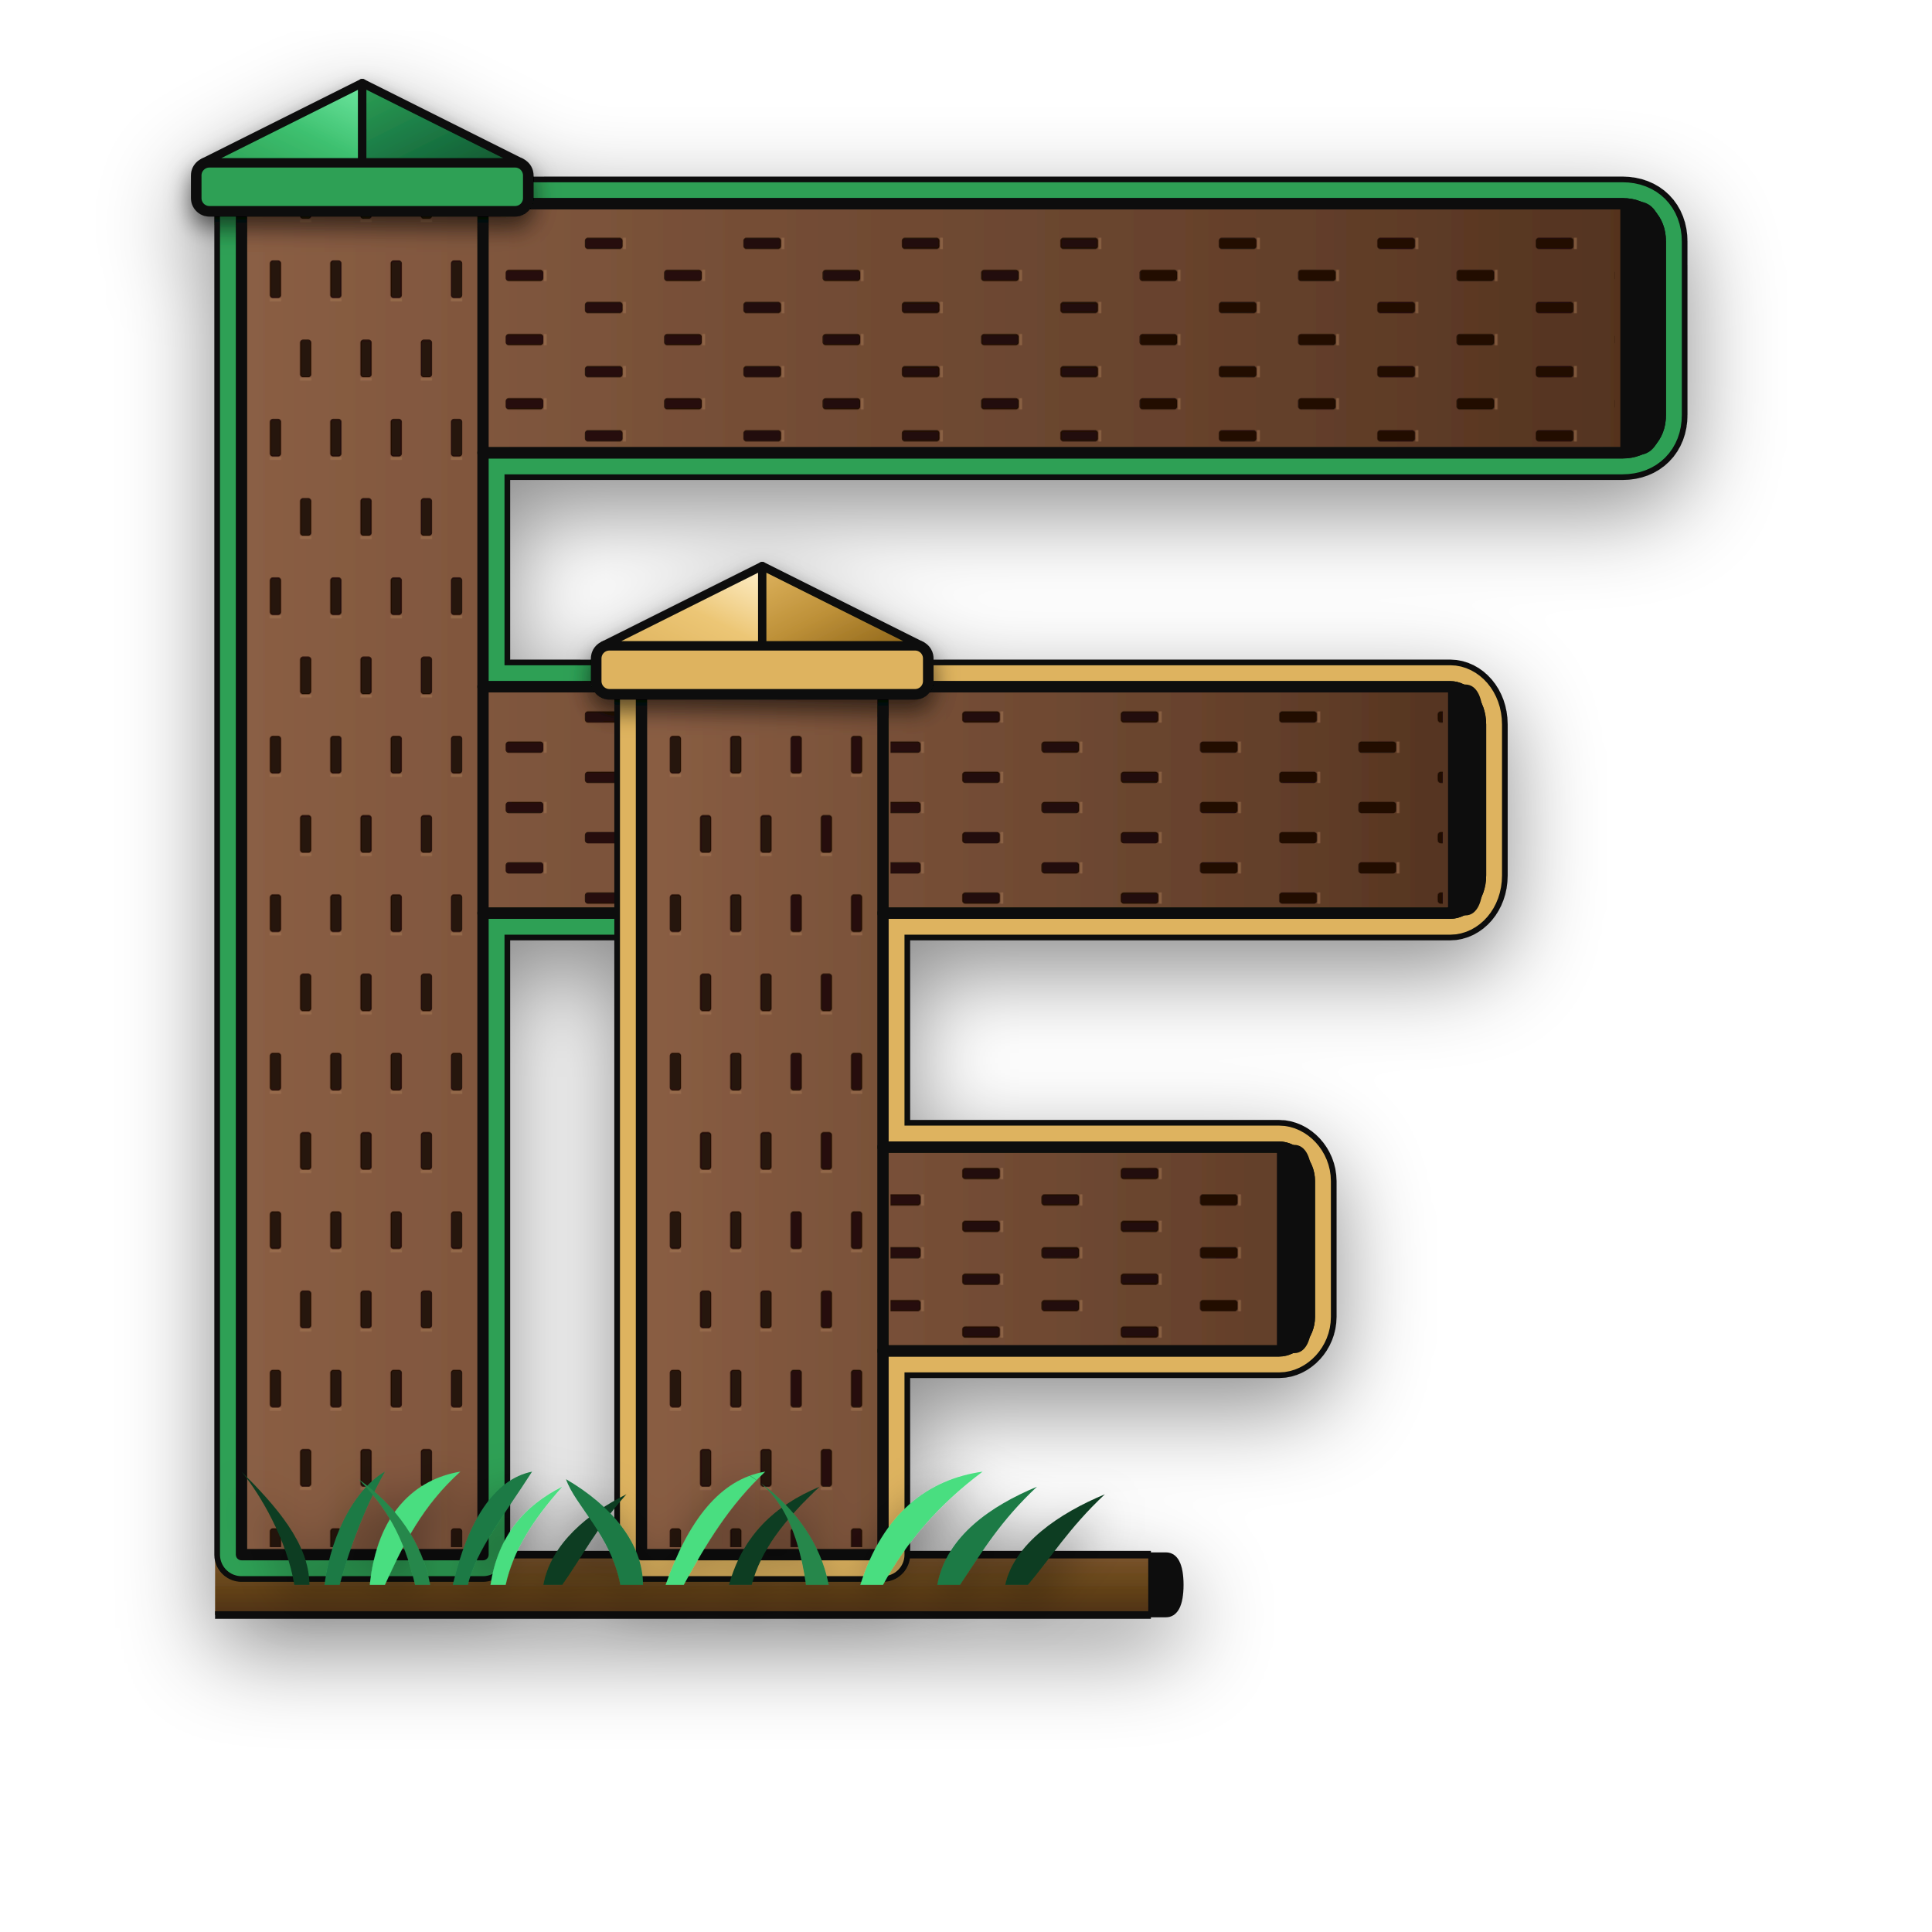
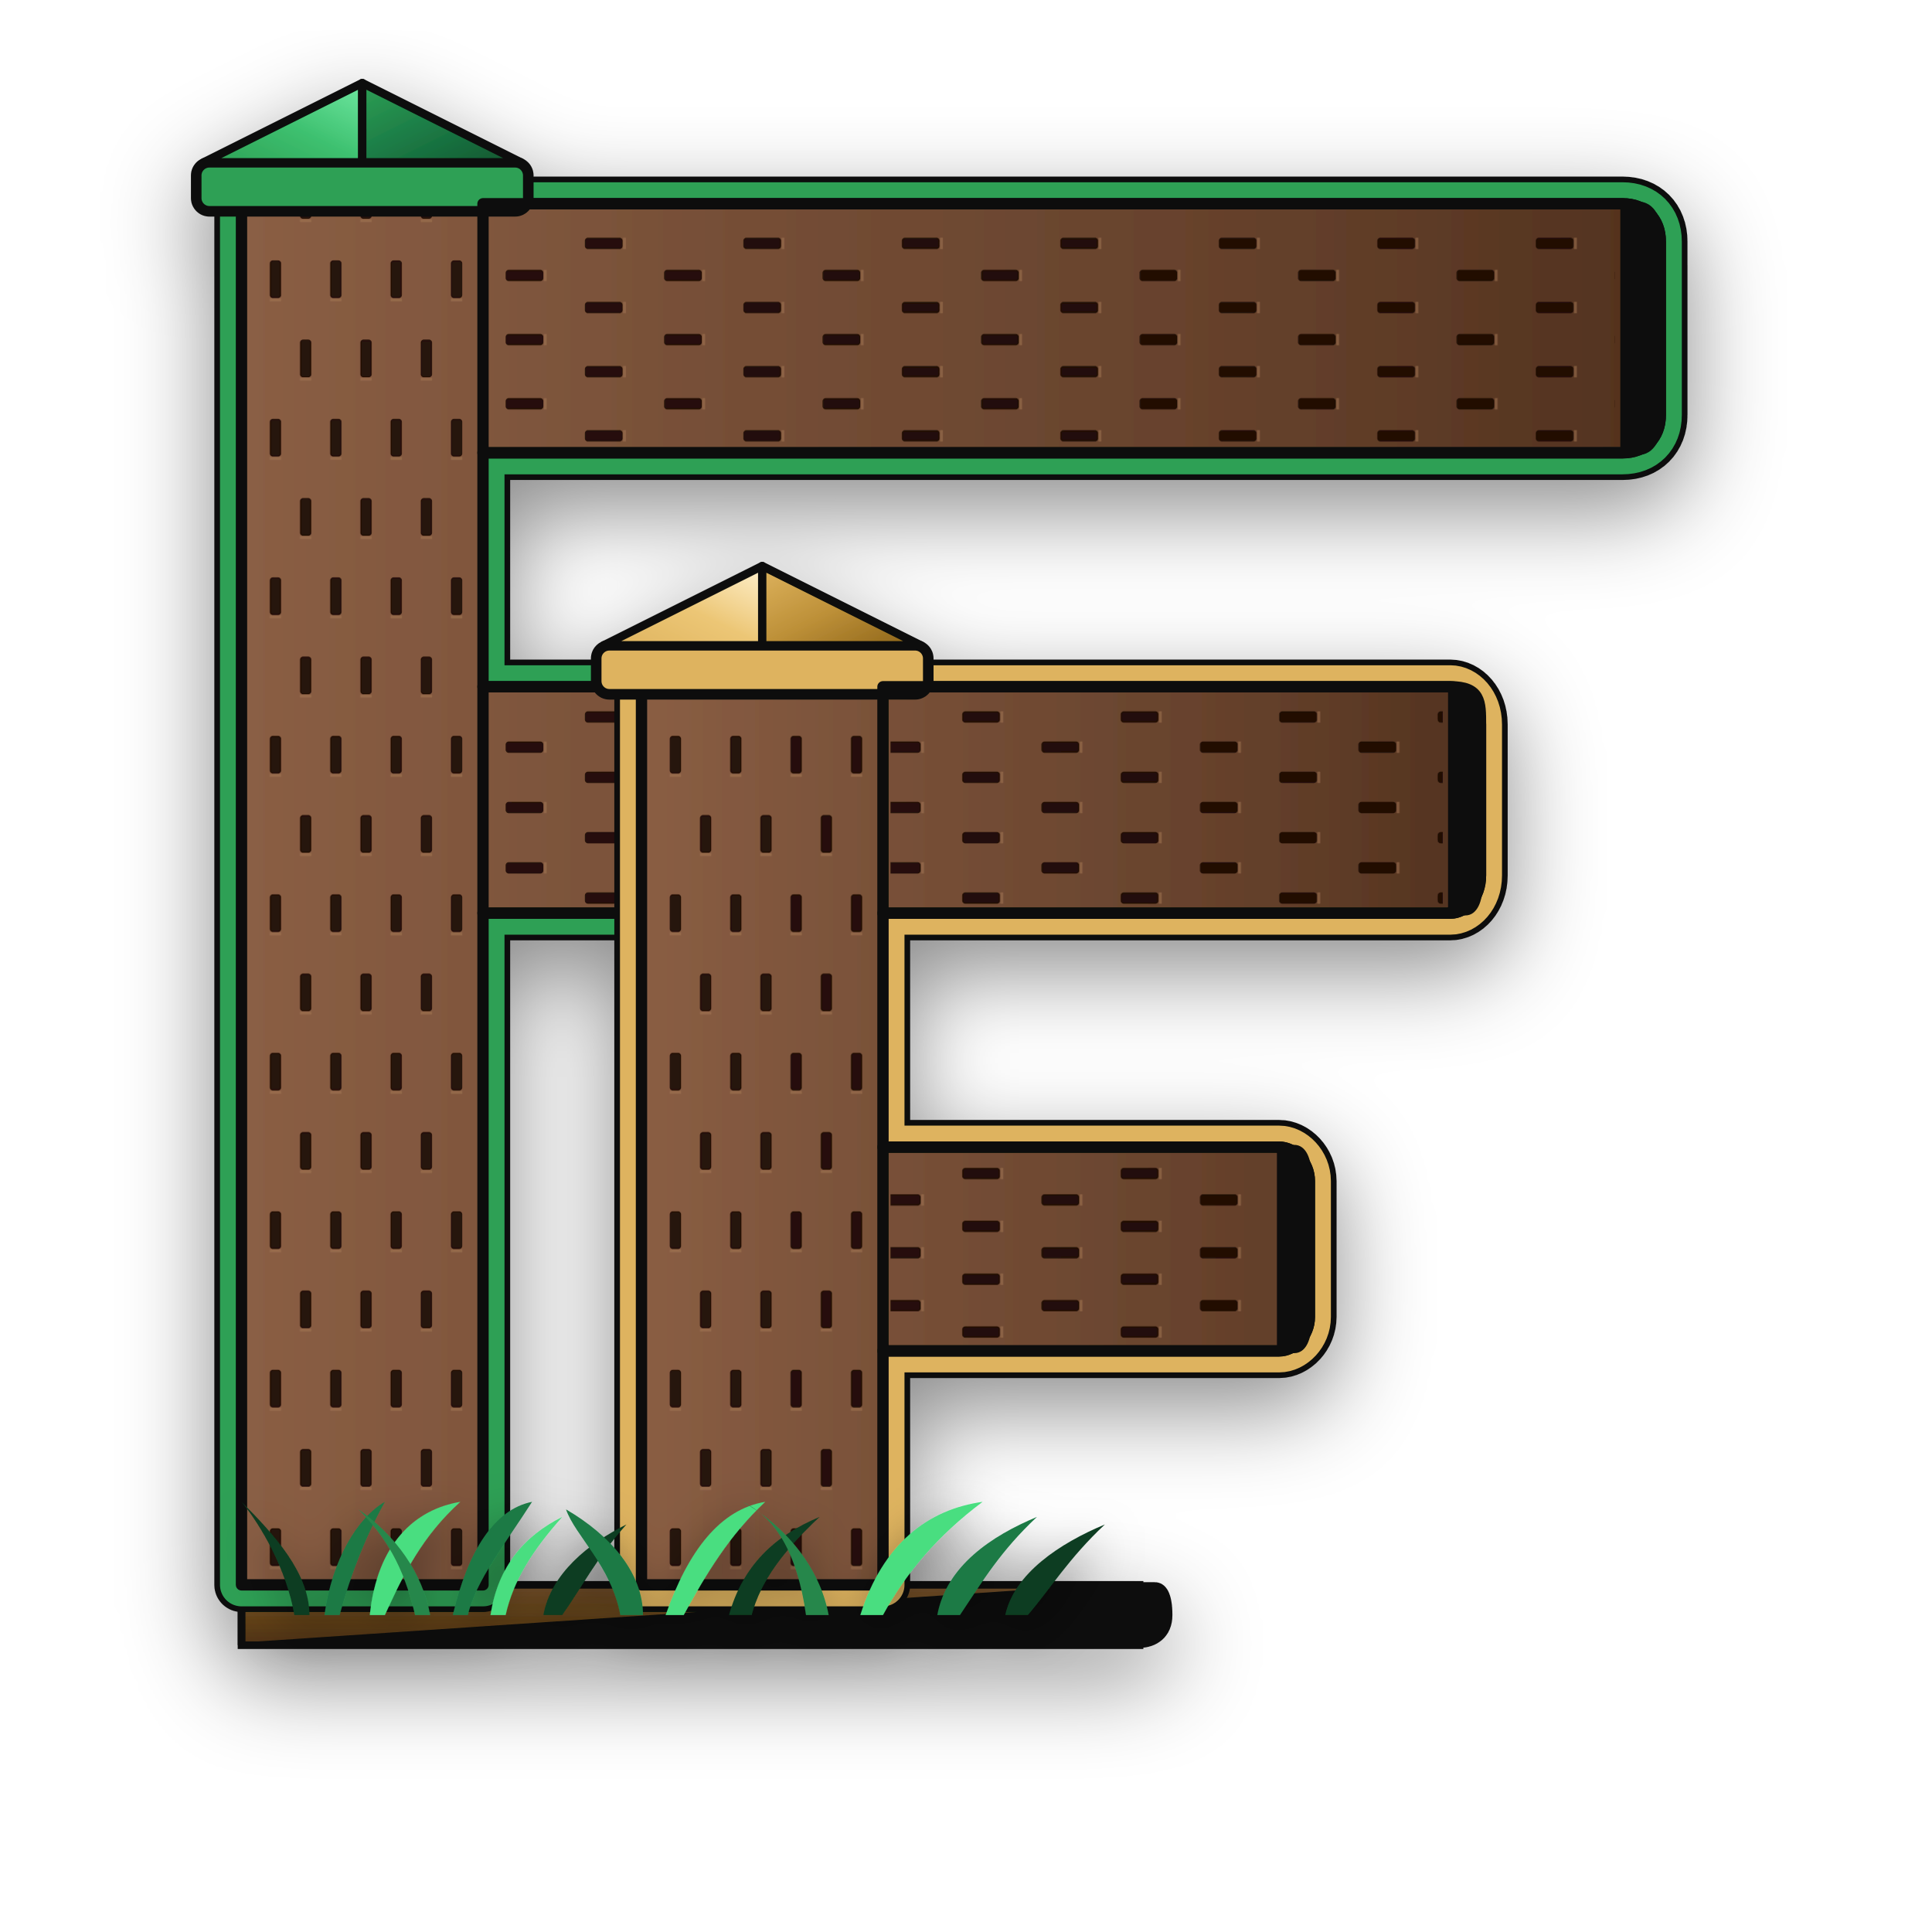
<svg xmlns="http://www.w3.org/2000/svg" viewBox="0 0 512 512" width="100%" height="100%">
  <defs>
-     <linearGradient id="emeraldGrad1cy" x1="0%" y1="0%" x2="100%" y2="100%">
+     <linearGradient id="emeraldGrad1cu" x1="0%" y1="0%" x2="100%" y2="100%">
      <stop offset="0%" stop-color="#4ADE80" />
      <stop offset="45%" stop-color="#2EA055" />
      <stop offset="100%" stop-color="#1B7A45" />
    </linearGradient>
-     <linearGradient id="emeraldCapLeft1cy" x1="0%" y1="100%" x2="100%" y2="0%">
+     <linearGradient id="emeraldCapLeft1cu" x1="0%" y1="100%" x2="100%" y2="0%">
      <stop offset="0%" stop-color="#2EA055" />
      <stop offset="50%" stop-color="#3DC06F" />
      <stop offset="100%" stop-color="#6EE7A0" />
    </linearGradient>
-     <linearGradient id="emeraldCapRight1cy" x1="0%" y1="0%" x2="100%" y2="100%">
+     <linearGradient id="emeraldCapRight1cu" x1="0%" y1="0%" x2="100%" y2="100%">
      <stop offset="0%" stop-color="#2EA055" />
      <stop offset="50%" stop-color="#1B7A45" />
      <stop offset="100%" stop-color="#12562F" />
    </linearGradient>
-     <linearGradient id="goldTanGrad1cy" x1="0%" y1="0%" x2="100%" y2="100%">
+     <linearGradient id="goldTanGrad1cu" x1="0%" y1="0%" x2="100%" y2="100%">
      <stop offset="0%" stop-color="#F7DF9E" />
      <stop offset="45%" stop-color="#DEB35E" />
      <stop offset="100%" stop-color="#A87A24" />
    </linearGradient>
-     <linearGradient id="goldTanCapLeft1cy" x1="0%" y1="100%" x2="100%" y2="0%">
+     <linearGradient id="goldTanCapLeft1cu" x1="0%" y1="100%" x2="100%" y2="0%">
      <stop offset="0%" stop-color="#DEB35E" />
      <stop offset="50%" stop-color="#ECC675" />
      <stop offset="100%" stop-color="#FFF0CC" />
    </linearGradient>
-     <linearGradient id="goldTanCapRight1cy" x1="0%" y1="0%" x2="100%" y2="100%">
+     <linearGradient id="goldTanCapRight1cu" x1="0%" y1="0%" x2="100%" y2="100%">
      <stop offset="0%" stop-color="#DEB35E" />
      <stop offset="50%" stop-color="#BD9038" />
      <stop offset="100%" stop-color="#8C6318" />
    </linearGradient>
-     <linearGradient id="woodGrad1cy" x1="0%" y1="0%" x2="100%" y2="0%">
+     <linearGradient id="woodGrad1cu" x1="0%" y1="0%" x2="100%" y2="0%">
      <stop offset="0%" stop-color="#8A5E44" />
      <stop offset="35%" stop-color="#754E36" />
      <stop offset="75%" stop-color="#633F2A" />
      <stop offset="100%" stop-color="#52321E" />
    </linearGradient>
-     <linearGradient id="soilGrad1cy" x1="0%" y1="0%" x2="0%" y2="100%">
+     <linearGradient id="soilGrad1cu" x1="0%" y1="0%" x2="0%" y2="100%">
      <stop offset="0%" stop-color="#7A542E" />
      <stop offset="40%" stop-color="#6A481B" />
      <stop offset="100%" stop-color="#4E3114" />
    </linearGradient>
-     <pattern id="grid-post1-1cy" x="64" y="0" width="64" height="42" patternUnits="userSpaceOnUse">
+     <pattern id="grid-post1-1cu" x="64" y="0" width="64" height="42" patternUnits="userSpaceOnUse">
      <rect x="15.5" y="6" width="3" height="10" rx="0.8" fill="#1C0A02" opacity="0.9" />
      <line x1="15.5" y1="16.5" x2="18.5" y2="16.5" stroke="#A37854" stroke-width="0.75" opacity="0.5" />
      <rect x="31.5" y="6" width="3" height="10" rx="0.8" fill="#1C0A02" opacity="0.9" />
      <line x1="31.5" y1="16.5" x2="34.5" y2="16.5" stroke="#A37854" stroke-width="0.75" opacity="0.5" />
      <rect x="47.5" y="6" width="3" height="10" rx="0.8" fill="#1C0A02" opacity="0.9" />
      <line x1="47.5" y1="16.5" x2="50.5" y2="16.5" stroke="#A37854" stroke-width="0.75" opacity="0.5" />
      <rect x="7.5" y="27" width="3" height="10" rx="0.8" fill="#1C0A02" opacity="0.9" />
      <line x1="7.5" y1="37.5" x2="10.5" y2="37.5" stroke="#A37854" stroke-width="0.75" opacity="0.5" />
      <rect x="23.5" y="27" width="3" height="10" rx="0.8" fill="#1C0A02" opacity="0.9" />
      <line x1="23.5" y1="37.5" x2="26.5" y2="37.5" stroke="#A37854" stroke-width="0.75" opacity="0.5" />
      <rect x="39.5" y="27" width="3" height="10" rx="0.8" fill="#1C0A02" opacity="0.9" />
      <line x1="39.5" y1="37.5" x2="42.5" y2="37.5" stroke="#A37854" stroke-width="0.75" opacity="0.5" />
      <rect x="55.5" y="27" width="3" height="10" rx="0.8" fill="#1C0A02" opacity="0.9" />
      <line x1="55.5" y1="37.5" x2="58.5" y2="37.5" stroke="#A37854" stroke-width="0.75" opacity="0.5" />
    </pattern>
-     <pattern id="grid-post2-1cy" x="170" y="0" width="64" height="42" patternUnits="userSpaceOnUse">
+     <pattern id="grid-post2-1cu" x="170" y="0" width="64" height="42" patternUnits="userSpaceOnUse">
      <rect x="15.5" y="6" width="3" height="10" rx="0.8" fill="#1C0A02" opacity="0.9" />
      <line x1="15.5" y1="16.5" x2="18.5" y2="16.5" stroke="#A37854" stroke-width="0.75" opacity="0.5" />
      <rect x="31.5" y="6" width="3" height="10" rx="0.8" fill="#1C0A02" opacity="0.9" />
      <line x1="31.5" y1="16.5" x2="34.5" y2="16.5" stroke="#A37854" stroke-width="0.75" opacity="0.5" />
      <rect x="47.5" y="6" width="3" height="10" rx="0.8" fill="#1C0A02" opacity="0.9" />
      <line x1="47.5" y1="16.5" x2="50.5" y2="16.5" stroke="#A37854" stroke-width="0.75" opacity="0.5" />
      <rect x="7.5" y="27" width="3" height="10" rx="0.8" fill="#1C0A02" opacity="0.9" />
      <line x1="7.5" y1="37.5" x2="10.5" y2="37.5" stroke="#A37854" stroke-width="0.75" opacity="0.5" />
      <rect x="23.5" y="27" width="3" height="10" rx="0.8" fill="#1C0A02" opacity="0.9" />
      <line x1="23.5" y1="37.5" x2="26.5" y2="37.5" stroke="#A37854" stroke-width="0.75" opacity="0.5" />
      <rect x="39.5" y="27" width="3" height="10" rx="0.8" fill="#1C0A02" opacity="0.9" />
      <line x1="39.5" y1="37.5" x2="42.5" y2="37.5" stroke="#A37854" stroke-width="0.75" opacity="0.5" />
      <rect x="55.5" y="27" width="3" height="10" rx="0.8" fill="#1C0A02" opacity="0.9" />
      <line x1="55.5" y1="37.5" x2="58.5" y2="37.5" stroke="#A37854" stroke-width="0.75" opacity="0.5" />
    </pattern>
-     <pattern id="grid-rail1-1cy" x="2" y="56" width="42" height="68" patternUnits="userSpaceOnUse">
+     <pattern id="grid-rail1-1cu" x="2" y="56" width="42" height="68" patternUnits="userSpaceOnUse">
      <rect x="6" y="15.5" width="10" height="3" rx="0.8" fill="#1C0A02" opacity="0.9" />
      <line x1="16.5" y1="15.5" x2="16.5" y2="18.5" stroke="#A37854" stroke-width="0.75" opacity="0.5" />
      <rect x="6" y="32.5" width="10" height="3" rx="0.8" fill="#1C0A02" opacity="0.9" />
      <line x1="16.5" y1="32.5" x2="16.5" y2="35.5" stroke="#A37854" stroke-width="0.75" opacity="0.5" />
      <rect x="6" y="49.5" width="10" height="3" rx="0.8" fill="#1C0A02" opacity="0.9" />
      <line x1="16.5" y1="49.5" x2="16.5" y2="52.5" stroke="#A37854" stroke-width="0.75" opacity="0.5" />
      <rect x="27" y="7" width="10" height="3" rx="0.8" fill="#1C0A02" opacity="0.9" />
      <line x1="37.5" y1="7" x2="37.5" y2="10" stroke="#A37854" stroke-width="0.75" opacity="0.5" />
      <rect x="27" y="24" width="10" height="3" rx="0.8" fill="#1C0A02" opacity="0.9" />
      <line x1="37.5" y1="24" x2="37.5" y2="27" stroke="#A37854" stroke-width="0.75" opacity="0.5" />
      <rect x="27" y="41" width="10" height="3" rx="0.8" fill="#1C0A02" opacity="0.9" />
      <line x1="37.5" y1="41" x2="37.5" y2="44" stroke="#A37854" stroke-width="0.75" opacity="0.5" />
      <rect x="27" y="58" width="10" height="3" rx="0.8" fill="#1C0A02" opacity="0.9" />
      <line x1="37.5" y1="58" x2="37.5" y2="61" stroke="#A37854" stroke-width="0.75" opacity="0.5" />
    </pattern>
-     <pattern id="grid-rail2-left-1cy" x="2" y="182" width="42" height="64" patternUnits="userSpaceOnUse">
+     <pattern id="grid-rail2-left-1cu" x="2" y="182" width="42" height="64" patternUnits="userSpaceOnUse">
      <rect x="6" y="14.5" width="10" height="3" rx="0.8" fill="#1C0A02" opacity="0.9" />
      <line x1="16.5" y1="14.5" x2="16.5" y2="17.5" stroke="#A37854" stroke-width="0.75" opacity="0.5" />
      <rect x="6" y="30.5" width="10" height="3" rx="0.8" fill="#1C0A02" opacity="0.9" />
      <line x1="16.5" y1="30.5" x2="16.5" y2="33.5" stroke="#A37854" stroke-width="0.75" opacity="0.5" />
      <rect x="6" y="46.5" width="10" height="3" rx="0.8" fill="#1C0A02" opacity="0.9" />
      <line x1="16.5" y1="46.5" x2="16.5" y2="49.5" stroke="#A37854" stroke-width="0.75" opacity="0.5" />
      <rect x="27" y="6.5" width="10" height="3" rx="0.8" fill="#1C0A02" opacity="0.9" />
      <line x1="37.5" y1="6.5" x2="37.5" y2="9.5" stroke="#A37854" stroke-width="0.75" opacity="0.5" />
      <rect x="27" y="22.5" width="10" height="3" rx="0.8" fill="#1C0A02" opacity="0.9" />
      <line x1="37.5" y1="22.5" x2="37.5" y2="25.5" stroke="#A37854" stroke-width="0.75" opacity="0.5" />
      <rect x="27" y="38.5" width="10" height="3" rx="0.8" fill="#1C0A02" opacity="0.9" />
      <line x1="37.5" y1="38.5" x2="37.5" y2="41.5" stroke="#A37854" stroke-width="0.75" opacity="0.5" />
      <rect x="27" y="54.5" width="10" height="3" rx="0.8" fill="#1C0A02" opacity="0.9" />
      <line x1="37.5" y1="54.5" x2="37.5" y2="57.5" stroke="#A37854" stroke-width="0.75" opacity="0.5" />
    </pattern>
-     <pattern id="grid-rail2-right-1cy" x="18" y="182" width="42" height="64" patternUnits="userSpaceOnUse">
+     <pattern id="grid-rail2-right-1cu" x="18" y="182" width="42" height="64" patternUnits="userSpaceOnUse">
      <rect x="6" y="14.5" width="10" height="3" rx="0.8" fill="#1C0A02" opacity="0.9" />
      <line x1="16.5" y1="14.5" x2="16.5" y2="17.5" stroke="#A37854" stroke-width="0.75" opacity="0.5" />
      <rect x="6" y="30.5" width="10" height="3" rx="0.8" fill="#1C0A02" opacity="0.9" />
      <line x1="16.5" y1="30.5" x2="16.5" y2="33.5" stroke="#A37854" stroke-width="0.75" opacity="0.5" />
      <rect x="6" y="46.5" width="10" height="3" rx="0.8" fill="#1C0A02" opacity="0.9" />
      <line x1="16.5" y1="46.5" x2="16.5" y2="49.5" stroke="#A37854" stroke-width="0.75" opacity="0.5" />
      <rect x="27" y="6.5" width="10" height="3" rx="0.8" fill="#1C0A02" opacity="0.9" />
      <line x1="37.5" y1="6.5" x2="37.5" y2="9.5" stroke="#A37854" stroke-width="0.75" opacity="0.5" />
      <rect x="27" y="22.5" width="10" height="3" rx="0.8" fill="#1C0A02" opacity="0.9" />
      <line x1="37.5" y1="22.5" x2="37.5" y2="25.5" stroke="#A37854" stroke-width="0.75" opacity="0.5" />
      <rect x="27" y="38.5" width="10" height="3" rx="0.8" fill="#1C0A02" opacity="0.9" />
      <line x1="37.5" y1="38.5" x2="37.5" y2="41.5" stroke="#A37854" stroke-width="0.75" opacity="0.5" />
      <rect x="27" y="54.5" width="10" height="3" rx="0.8" fill="#1C0A02" opacity="0.9" />
      <line x1="37.5" y1="54.5" x2="37.5" y2="57.5" stroke="#A37854" stroke-width="0.75" opacity="0.5" />
    </pattern>
-     <pattern id="grid-rail3-right-1cy" x="18" y="304" width="42" height="56" patternUnits="userSpaceOnUse">
+     <pattern id="grid-rail3-right-1cu" x="18" y="304" width="42" height="56" patternUnits="userSpaceOnUse">
      <rect x="6" y="12.5" width="10" height="3" rx="0.8" fill="#1C0A02" opacity="0.9" />
      <line x1="16.5" y1="12.5" x2="16.5" y2="15.5" stroke="#A37854" stroke-width="0.75" opacity="0.5" />
      <rect x="6" y="26.5" width="10" height="3" rx="0.8" fill="#1C0A02" opacity="0.9" />
      <line x1="16.5" y1="26.5" x2="16.5" y2="29.5" stroke="#A37854" stroke-width="0.75" opacity="0.5" />
      <rect x="6" y="40.5" width="10" height="3" rx="0.8" fill="#1C0A02" opacity="0.9" />
      <line x1="16.5" y1="40.5" x2="16.5" y2="43.5" stroke="#A37854" stroke-width="0.75" opacity="0.5" />
      <rect x="27" y="5.5" width="10" height="3" rx="0.8" fill="#1C0A02" opacity="0.9" />
      <line x1="37.5" y1="5.5" x2="37.5" y2="8.5" stroke="#A37854" stroke-width="0.75" opacity="0.5" />
      <rect x="27" y="19.5" width="10" height="3" rx="0.8" fill="#1C0A02" opacity="0.9" />
      <line x1="37.5" y1="19.5" x2="37.5" y2="22.5" stroke="#A37854" stroke-width="0.75" opacity="0.5" />
      <rect x="27" y="33.5" width="10" height="3" rx="0.8" fill="#1C0A02" opacity="0.9" />
      <line x1="37.5" y1="33.5" x2="37.5" y2="36.5" stroke="#A37854" stroke-width="0.75" opacity="0.5" />
      <rect x="27" y="47.5" width="10" height="3" rx="0.8" fill="#1C0A02" opacity="0.9" />
      <line x1="37.5" y1="47.5" x2="37.5" y2="50.5" stroke="#A37854" stroke-width="0.75" opacity="0.5" />
    </pattern>
-     <filter id="shadow1cy" x="-15%" y="-15%" width="135%" height="135%">
+     <filter id="shadow1cu" x="-15%" y="-15%" width="135%" height="135%">
      <feDropShadow dx="0" dy="8" stdDeviation="12" flood-color="#000000" flood-opacity="0.45" />
    </filter>
-     <filter id="capShadow1cy" x="-20%" y="-20%" width="140%" height="140%">
-       <feDropShadow dx="0" dy="3" stdDeviation="3" flood-color="#000000" flood-opacity="0.6" />
-     </filter>
  </defs>
-   <g filter="url(#shadow1cy)">
-     <g id="Soil-Foundation-Plinth-1cy">
-       <path d="M 57 412 L 305 412 C 309 412 313.05 414.5 313.05 420 C 313.05 425.5 309 428 305 428 L 57 428 Z" fill="url(#soilGrad1cy)" />
-       <line x1="57" y1="412" x2="305" y2="412" stroke="#0B0E0C" stroke-width="2.0" />
-       <line x1="57" y1="428" x2="305" y2="428" stroke="#0B0E0C" stroke-width="2.0" />
-       <path d="M 305 412 L 309 412 C 311.5 412 313.05 414.5 313.05 420 C 313.05 425.5 311.5 428 309 428 L 305 428 Z" fill="#0B0E0C" stroke="#0B0E0C" stroke-width="1.2" stroke-linejoin="round" />
-       <line x1="305" y1="412" x2="305" y2="428" stroke="#0B0E0C" stroke-width="1.4" />
-     </g>
-     <g id="Big-F-Structure-1cy">
-       <path d="M 64 54 L 430 54 C 436 54 440 58 440 64 L 440 110 C 440 116 436 120 430 120 L 128 120 L 128 182 L 170 182 L 170 242 L 128 242 L 128 412 L 64 412 Z" fill="none" stroke="#0B0E0C" stroke-width="14.4" stroke-linejoin="round" />
-       <path d="M 64 54 L 430 54 C 436 54 440 58 440 64 L 440 110 C 440 116 436 120 430 120 L 128 120 L 128 182 L 170 182 L 170 242 L 128 242 L 128 412 L 64 412 Z" fill="none" stroke="#2EA055" stroke-width="11.4" stroke-linejoin="round" />
-       <path d="M 64 54 L 430 54 C 436 54 440 58 440 64 L 440 110 C 440 116 436 120 430 120 L 128 120 L 128 182 L 170 182 L 170 242 L 128 242 L 128 412 L 64 412 Z" fill="url(#woodGrad1cy)" stroke="#0B0E0C" stroke-width="3.0" stroke-linejoin="round" />
-       <rect x="66" y="56" width="60" height="354" fill="url(#grid-post1-1cy)" />
-       <rect x="130" y="56" width="298" height="62" fill="url(#grid-rail1-1cy)" />
-       <rect x="130" y="184" width="38" height="56" fill="url(#grid-rail2-left-1cy)" />
+   <g filter="url(#shadow1cu)">
+     <g id="Foundation-Plinth-1cu">
+       <rect x="64" y="420" width="238" height="16" fill="url(#soilGrad1cu)" stroke="#0B0E0C" stroke-width="2" />
+       <path d="M 302 420 L 306 420 C 308.5 420 310 422.5 310 428 C 310 433.5 306 436 302 436 L 64 436 Z" fill="#0B0E0C" stroke="#0B0E0C" stroke-width="1.4" stroke-linejoin="round" />
+       <line x1="302" y1="420" x2="302" y2="436" stroke="#0B0E0C" stroke-width="1.4" />
+       <line x1="64" y1="420" x2="64" y2="436" stroke="#0B0E0C" stroke-width="2.0" />
+     </g>
+     <g id="Big-F-Outer-Shell-1cu">
+       <path d="M 64 54 L 128 54 L 430 54 C 436 54 440 58 440 64 L 440 110 C 440 116 436 120 430 120 L 128 120 L 128 182 L 170 182 L 170 242 L 128 242 L 128 420 L 64 420 Z" fill="none" stroke="#0B0E0C" stroke-width="14.4" stroke-linejoin="round" />
+       <path d="M 64 54 L 128 54 L 430 54 C 436 54 440 58 440 64 L 440 110 C 440 116 436 120 430 120 L 128 120 L 128 182 L 170 182 L 170 242 L 128 242 L 128 420 L 64 420 Z" fill="none" stroke="#2EA055" stroke-width="11.4" stroke-linejoin="round" />
+       <path d="M 64 54 L 128 54 L 430 54 C 436 54 440 58 440 64 L 440 110 C 440 116 436 120 430 120 L 128 120 L 128 182 L 170 182 L 170 242 L 128 242 L 128 420 L 64 420 Z" fill="url(#woodGrad1cu)" stroke="#0B0E0C" stroke-width="3.0" stroke-linejoin="round" />
+       <rect x="66" y="56" width="60" height="362" fill="url(#grid-post1-1cu)" />
+       <rect x="130" y="56" width="298" height="62" fill="url(#grid-rail1-1cu)" />
+       <rect x="130" y="184" width="38" height="56" fill="url(#grid-rail2-left-1cu)" />
      <path d="M 430 54 L 434 54 C 438 54 440 58 440 64 L 440 110 C 440 116 438 120 434 120 L 430 120 Z" fill="#0B0E0C" stroke="#0B0E0C" stroke-width="1.2" />
+       <rect x="52" y="43" width="88" height="13" rx="3.5" fill="#2EA055" stroke="#0B0E0C" stroke-width="2.8" />
+       <path d="M 54 43 L 96 22 L 96 43 Z" fill="url(#emeraldCapLeft1cu)" stroke="#0B0E0C" stroke-width="2.2" stroke-linejoin="round" />
+       <path d="M 96 22 L 138 43 L 96 43 Z" fill="url(#emeraldCapRight1cu)" stroke="#0B0E0C" stroke-width="2.2" stroke-linejoin="round" />
      <path d="M 128 54 L 430 54 C 436 54 440 58 440 64 L 440 110 C 440 116 436 120 430 120 L 128 120 Z" fill="none" stroke="#0B0E0C" stroke-width="3.0" stroke-linejoin="round" />
      <path d="M 128 182 L 170 182 L 170 242 L 128 242 Z" fill="none" stroke="#0B0E0C" stroke-width="3.0" stroke-linejoin="round" />
    </g>
-     <g id="Small-F-Structure-1cy">
-       <path d="M 170 182 L 384.35 182 C 388.35 182 392.35 186 392.35 192 L 392.35 232 C 392.35 238 388.35 242 384.35 242 L 234 242 L 234 304 L 339 304 C 343 304 347 308 347 313 L 347 349 C 347 354 343 358 339 358 L 234 358 L 234 412 L 170 412 Z" fill="none" stroke="#0B0E0C" stroke-width="14.4" stroke-linejoin="round" />
-       <path d="M 170 182 L 384.35 182 C 388.35 182 392.35 186 392.35 192 L 392.35 232 C 392.35 238 388.35 242 384.35 242 L 234 242 L 234 304 L 339 304 C 343 304 347 308 347 313 L 347 349 C 347 354 343 358 339 358 L 234 358 L 234 412 L 170 412 Z" fill="none" stroke="#DEB35E" stroke-width="11.4" stroke-linejoin="round" />
-       <path d="M 170 182 L 384.35 182 C 388.35 182 392.35 186 392.35 192 L 392.35 232 C 392.35 238 388.35 242 384.35 242 L 234 242 L 234 304 L 339 304 C 343 304 347 308 347 313 L 347 349 C 347 354 343 358 339 358 L 234 358 L 234 412 L 170 412 Z" fill="url(#woodGrad1cy)" stroke="#0B0E0C" stroke-width="3.0" stroke-linejoin="round" />
-       <rect x="172" y="184" width="60" height="226" fill="url(#grid-post2-1cy)" />
-       <rect x="236" y="184" width="146.35" height="56" fill="url(#grid-rail2-right-1cy)" />
-       <rect x="236" y="306" width="101" height="50" fill="url(#grid-rail3-right-1cy)" />
+     <g id="Small-F-Outer-Shell-1cu">
+       <path d="M 170 182 L 234 182 L 384.35 182 C 388.35 182 392.35 186 392.35 192 L 392.35 232 C 392.35 238 388.35 242 384.35 242 L 234 242 L 234 304 L 339 304 C 343 304 347 308 347 313 L 347 349 C 347 354 343 358 339 358 L 234 358 L 234 420 L 170 420 Z" fill="none" stroke="#0B0E0C" stroke-width="14.4" stroke-linejoin="round" />
+       <path d="M 170 182 L 234 182 L 384.35 182 C 388.35 182 392.35 186 392.35 192 L 392.35 232 C 392.35 238 388.35 242 384.35 242 L 234 242 L 234 304 L 339 304 C 343 304 347 308 347 313 L 347 349 C 347 354 343 358 339 358 L 234 358 L 234 420 L 170 420 Z" fill="none" stroke="#DEB35E" stroke-width="11.4" stroke-linejoin="round" />
+       <path d="M 170 182 L 234 182 L 384.35 182 C 392.35 182 392.35 186 392.35 192 L 392.35 232 C 392.35 238 388.35 242 384.35 242 L 234 242 L 234 304 L 339 304 C 343 304 347 308 347 313 L 347 349 C 347 354 343 358 339 358 L 234 358 L 234 420 L 170 420 Z" fill="url(#woodGrad1cu)" stroke="#0B0E0C" stroke-width="3.0" stroke-linejoin="round" />
+       <rect x="172" y="184" width="60" height="234" fill="url(#grid-post2-1cu)" />
+       <rect x="236" y="184" width="146.35" height="56" fill="url(#grid-rail2-right-1cu)" />
+       <rect x="236" y="306" width="101" height="50" fill="url(#grid-rail3-right-1cu)" />
      <path d="M 384.35 182 L 388.35 182 C 390.85 182 392.35 185 392.35 190 L 392.35 234 C 392.35 239 390.85 242 388.35 242 L 384.35 242 Z" fill="#0B0E0C" stroke="#0B0E0C" stroke-width="1.2" />
      <path d="M 339 304 L 343 304 C 345.5 304 347 307 347 312 L 347 350 C 347 355 345.5 358 343 358 L 339 358 Z" fill="#0B0E0C" stroke="#0B0E0C" stroke-width="1.2" />
+       <rect x="158" y="171" width="88" height="13" rx="3.5" fill="#DEB35E" stroke="#0B0E0C" stroke-width="2.8" />
+       <path d="M 160 171 L 202 150 L 202 171 Z" fill="url(#goldTanCapLeft1cu)" stroke="#0B0E0C" stroke-width="2.2" stroke-linejoin="round" />
+       <path d="M 202 150 L 244 171 L 202 171 Z" fill="url(#goldTanCapRight1cu)" stroke="#0B0E0C" stroke-width="2.2" stroke-linejoin="round" />
      <path d="M 234 182 L 384.35 182 C 388.35 182 392.35 186 392.35 192 L 392.35 232 C 392.35 238 388.35 242 384.35 242 L 234 242 Z" fill="none" stroke="#0B0E0C" stroke-width="3.0" stroke-linejoin="round" />
      <path d="M 234 304 L 339 304 C 343 304 347 308 347 313 L 347 349 C 347 354 343 358 339 358 L 234 358 Z" fill="none" stroke="#0B0E0C" stroke-width="3.0" stroke-linejoin="round" />
    </g>
-     <g id="Post-Caps-Top-Layer" filter="url(#capShadow1cy)">
-       <g id="Post-1-Cap">
-         <rect x="52" y="43" width="88" height="13" rx="3.5" fill="#2EA055" stroke="#0B0E0C" stroke-width="2.8" />
-         <path d="M 54 43 L 96 22 L 96 43 Z" fill="url(#emeraldCapLeft1cy)" stroke="#0B0E0C" stroke-width="2.2" stroke-linejoin="round" />
-         <path d="M 96 22 L 138 43 L 96 43 Z" fill="url(#emeraldCapRight1cy)" stroke="#0B0E0C" stroke-width="2.2" stroke-linejoin="round" />
-       </g>
-       <g id="Post-2-Cap">
-         <rect x="158" y="171" width="88" height="13" rx="3.5" fill="#DEB35E" stroke="#0B0E0C" stroke-width="2.8" />
-         <path d="M 160 171 L 202 150 L 202 171 Z" fill="url(#goldTanCapLeft1cy)" stroke="#0B0E0C" stroke-width="2.2" stroke-linejoin="round" />
-         <path d="M 202 150 L 244 171 L 202 171 Z" fill="url(#goldTanCapRight1cy)" stroke="#0B0E0C" stroke-width="2.2" stroke-linejoin="round" />
-       </g>
-     </g>
  </g>
-   <g id="Front-Grass-Layer-1cy" filter="drop-shadow(0 4px 6px rgba(0,0,0,0.5))">
-     <g transform="translate(64, 390)">
+   <g id="Front-Grass-Layer-1cu" filter="drop-shadow(0 4px 6px rgba(0,0,0,0.5))">
+     <g transform="translate(64, 398)">
      <path d="M 14 30 C 12 18 5 6 0 0 C 9 9 18 19 18 30 Z" fill="#0C3D20" />
      <path d="M 22 30 C 24 15 31 4 38 0 C 33 9 29 19 26 30 Z" fill="#1B7A45" />
      <path d="M 34 30 C 36 11 46 2 58 0 C 48 9 43 19 38 30 Z" fill="#4ADE80" />
      <path d="M 46 30 C 43 17 38 9 31 2 C 41 9 48 19 50 30 Z" fill="#28874B" />
      <path d="M 56 30 C 60 13 67 2 77 0 C 70 11 62 21 60 30 Z" fill="#1B7A45" />
      <path d="M 66 30 C 68 17 75 9 85 4 C 77 13 72 21 70 30 Z" fill="#4ADE80" />
      <path d="M 80 30 C 82 19 92 11 102 6 C 94 15 90 23 85 30 Z" fill="#0C3D20" />
    </g>
-     <g transform="translate(150, 390) scale(1.2, 1)">
+     <g transform="translate(150, 398) scale(1.2, 1)">
      <path d="M 12 30 C 10 17 2 9 0 2 C 10 9 17 19 17 30 Z" fill="#1B7A45" />
      <path d="M 22 30 C 27 13 34 2 44 0 C 36 9 31 19 26 30 Z" fill="#4ADE80" />
      <path d="M 36 30 C 39 17 46 9 56 4 C 48 13 43 21 41 30 Z" fill="#0C3D20" />
      <path d="M 53 30 C 51 13 46 4 39 0 C 48 6 56 17 58 30 Z" fill="#28874B" />
      <path d="M 65 30 C 70 11 80 2 92 0 C 82 9 75 19 70 30 Z" fill="#4ADE80" />
      <path d="M 82 30 C 84 17 94 9 104 4 C 96 13 92 21 87 30 Z" fill="#1B7A45" />
      <path d="M 97 30 C 99 19 109 11 119 6 C 111 15 107 23 102 30 Z" fill="#0C3D20" />
    </g>
  </g>
</svg>
